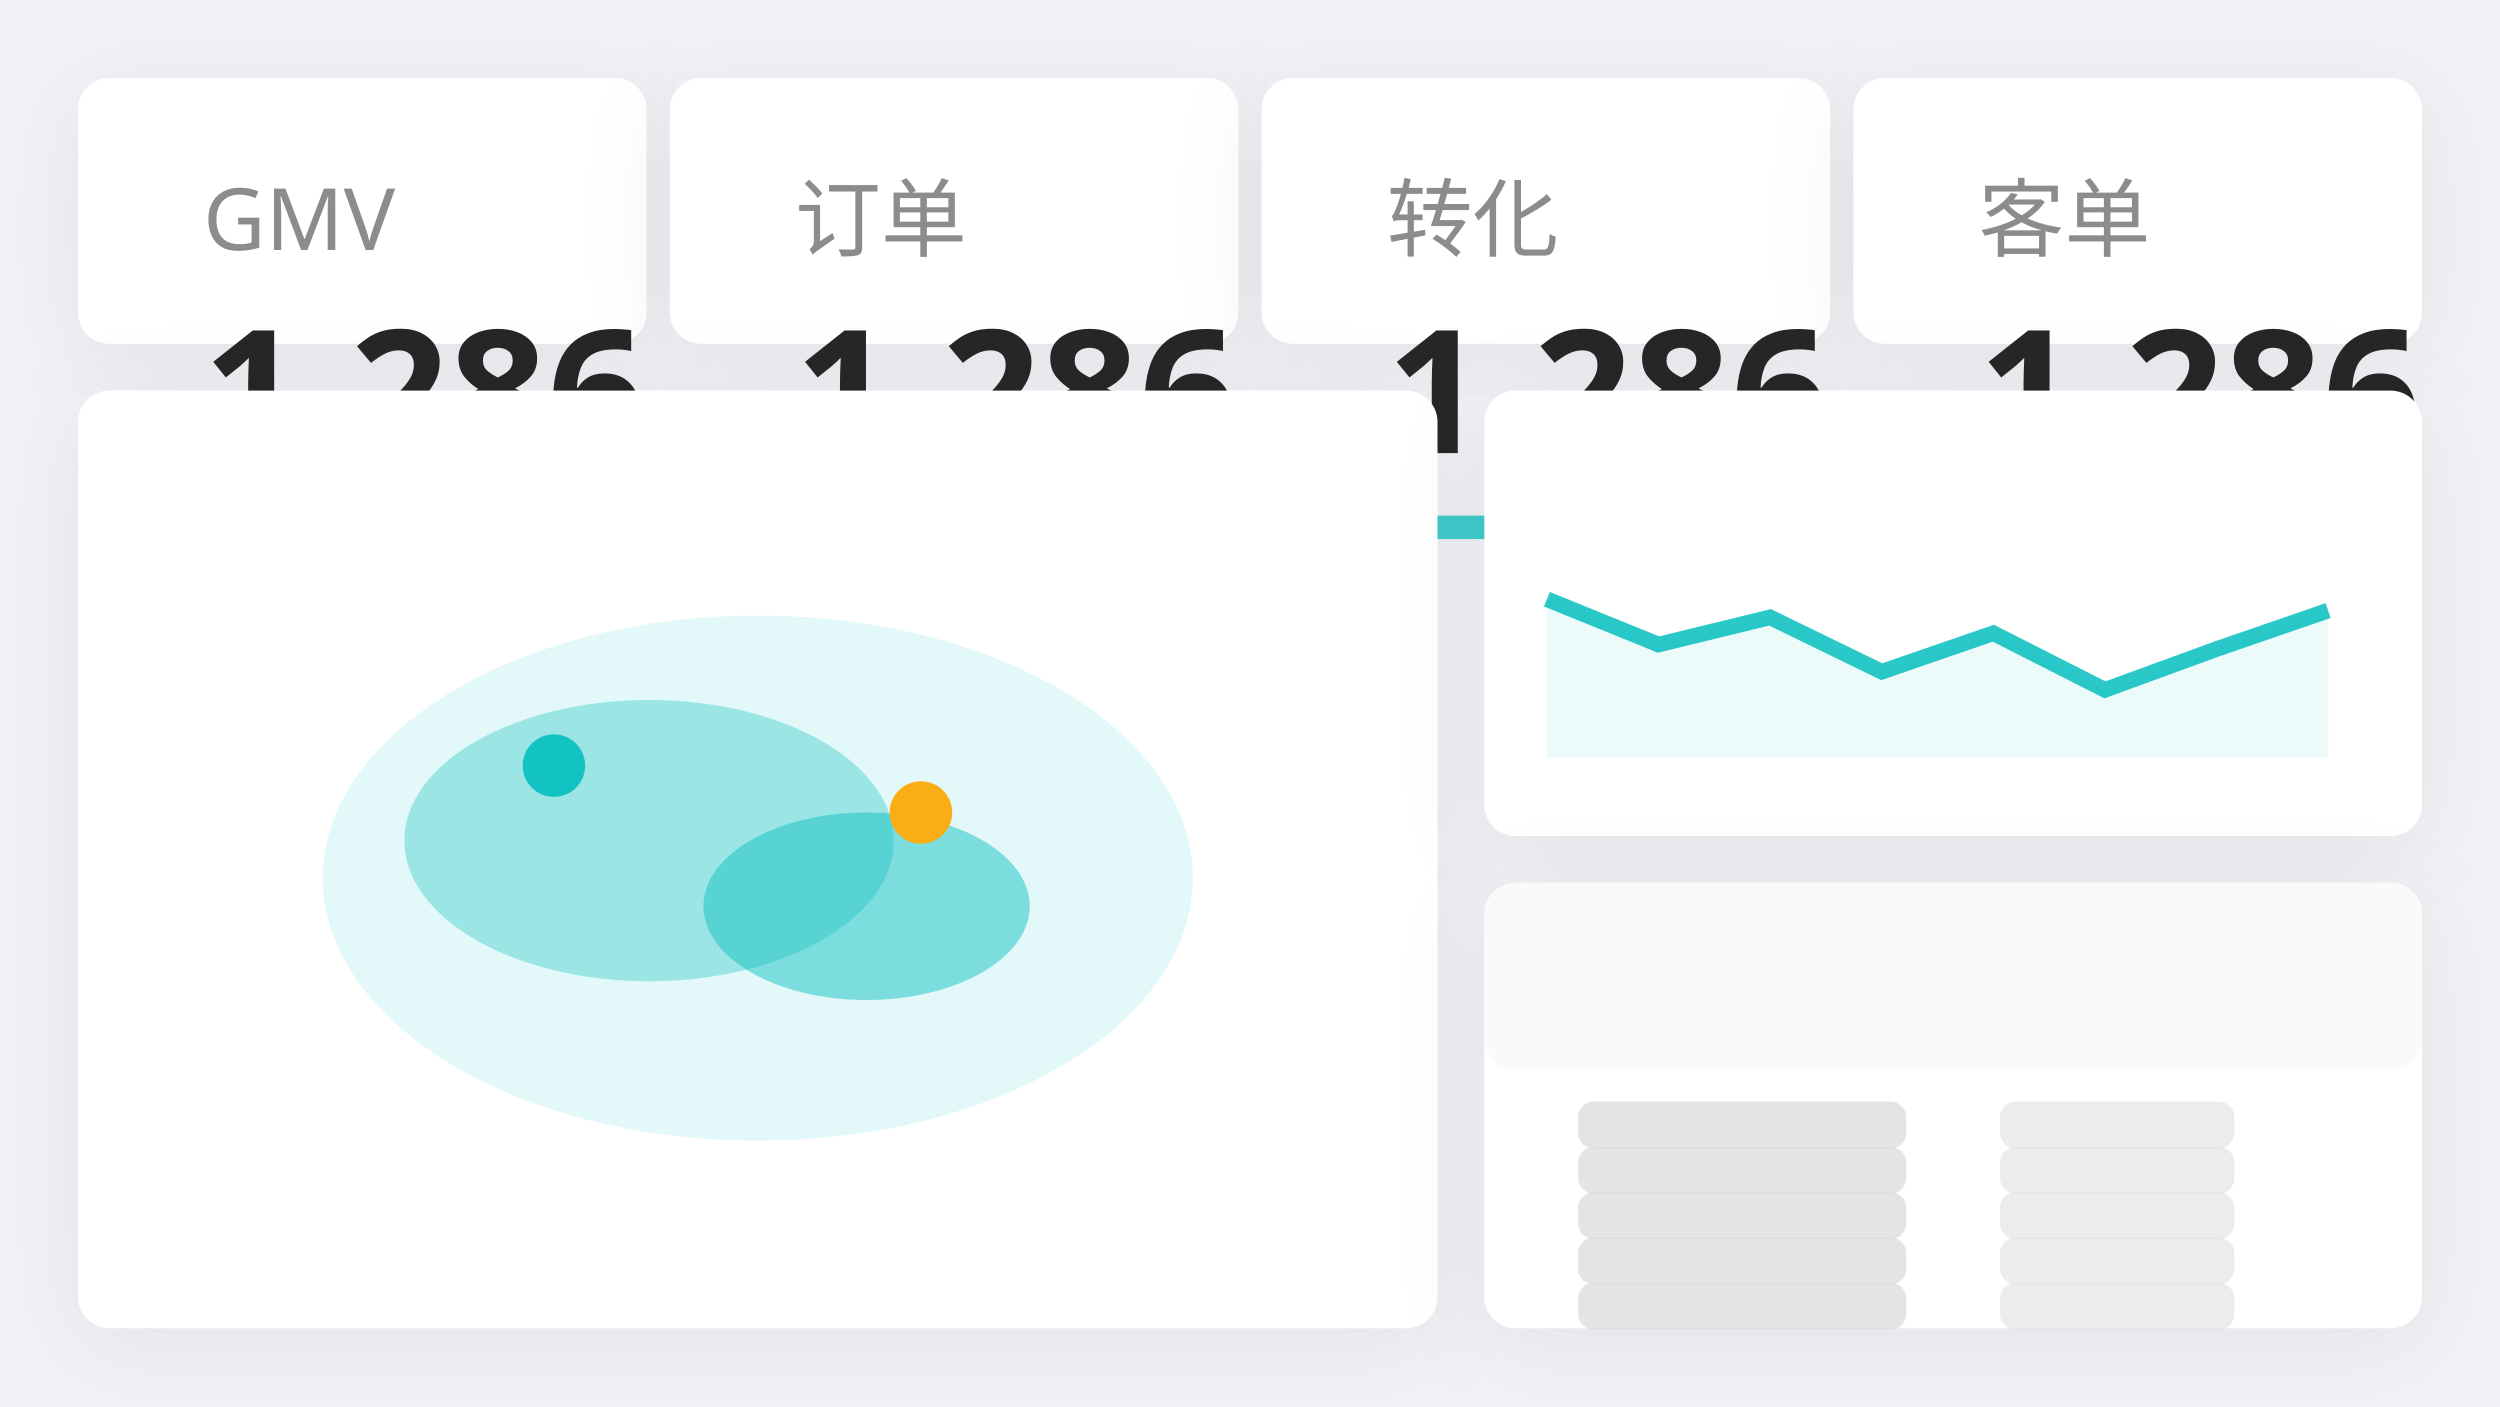
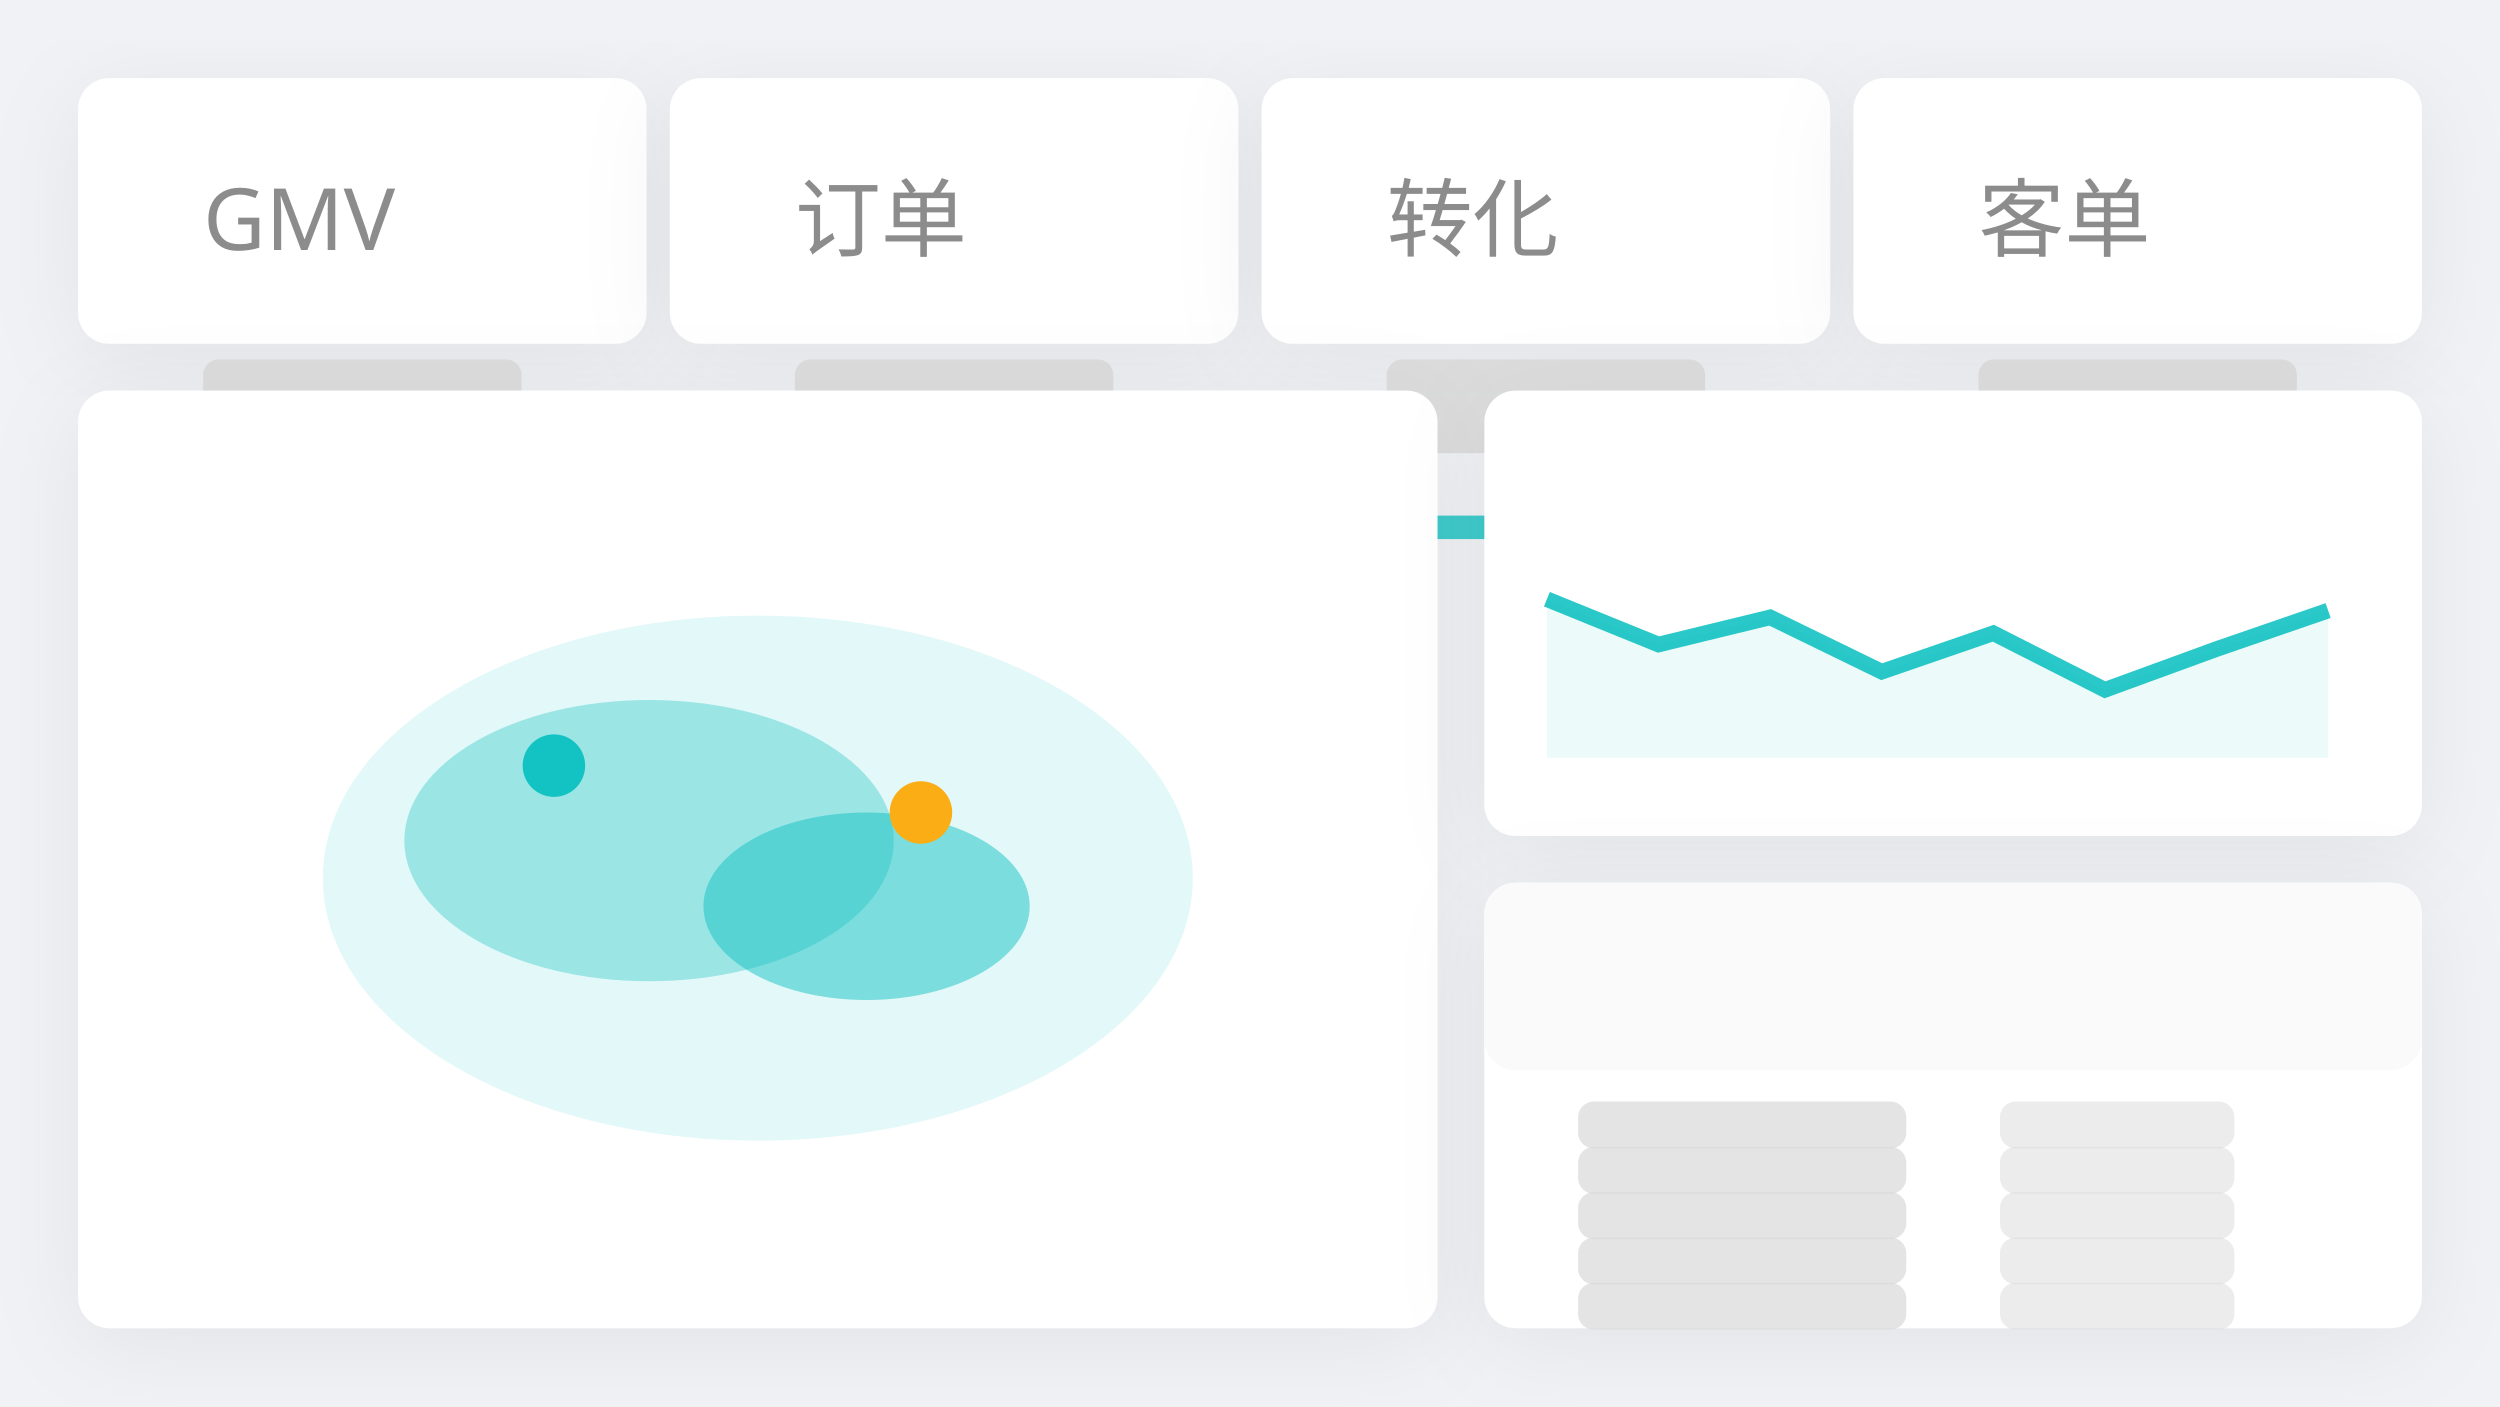
<svg xmlns="http://www.w3.org/2000/svg" width="320" height="180" viewBox="0 0 320 180" preserveAspectRatio="xMidYMid slice">
  <defs>
    <filter id="sh" x="-20%" y="-20%" width="140%" height="140%">
      <feDropShadow dx="0" dy="2" stdDeviation="6" flood-color="#000000" flood-opacity="0.06" />
    </filter>
  </defs>
  <rect width="320" height="180" fill="#f0f2f5" />
  <rect width="320" height="180" fill="url(#g)" opacity="0" />
  <defs>
    <radialGradient id="g" cx="50%" cy="0%" r="60%">
      <stop stop-color="#13c2c2" stop-opacity="0.08" />
      <stop offset="1" stop-opacity="0" />
    </radialGradient>
  </defs>
  <rect x="10" y="10" width="72.75" height="34" rx="4" fill="#ffffff" filter="url(#sh)" />
  <text x="26" y="32" font-family="system-ui,sans-serif" font-size="11" fill="#8c8c8c">GMV</text>
-   <text x="26" y="58" font-family="system-ui,sans-serif" font-size="22" font-weight="600" fill="#262626">1,286</text>
+   <rect x="26" y="46" width="40.75" height="12" rx="2" fill="#d9d9d9" opacity="0.85" />
  <rect x="26" y="66" width="36" height="3" rx="1.5" fill="#13c2c2" opacity="0.8" />
  <rect x="85.75" y="10" width="72.75" height="34" rx="4" fill="#ffffff" filter="url(#sh)" />
  <text x="101.75" y="32" font-family="system-ui,sans-serif" font-size="11" fill="#8c8c8c">订单</text>
-   <text x="101.75" y="58" font-family="system-ui,sans-serif" font-size="22" font-weight="600" fill="#262626">1,286</text>
+   <rect x="101.75" y="46" width="40.75" height="12" rx="2" fill="#d9d9d9" opacity="0.85" />
  <rect x="101.75" y="66" width="36" height="3" rx="1.5" fill="#13c2c2" opacity="0.8" />
  <rect x="161.5" y="10" width="72.75" height="34" rx="4" fill="#ffffff" filter="url(#sh)" />
  <text x="177.5" y="32" font-family="system-ui,sans-serif" font-size="11" fill="#8c8c8c">转化</text>
-   <text x="177.5" y="58" font-family="system-ui,sans-serif" font-size="22" font-weight="600" fill="#262626">1,286</text>
+   <rect x="177.5" y="46" width="40.75" height="12" rx="2" fill="#d9d9d9" opacity="0.85" />
  <rect x="177.5" y="66" width="36" height="3" rx="1.5" fill="#13c2c2" opacity="0.8" />
  <rect x="237.25" y="10" width="72.75" height="34" rx="4" fill="#ffffff" filter="url(#sh)" />
  <text x="253.25" y="32" font-family="system-ui,sans-serif" font-size="11" fill="#8c8c8c">客单</text>
-   <text x="253.25" y="58" font-family="system-ui,sans-serif" font-size="22" font-weight="600" fill="#262626">1,286</text>
+   <rect x="253.25" y="46" width="40.75" height="12" rx="2" fill="#d9d9d9" opacity="0.85" />
  <rect x="253.25" y="66" width="36" height="3" rx="1.5" fill="#13c2c2" opacity="0.8" />
  <rect x="10" y="50" width="174" height="120" rx="4" fill="#ffffff" filter="url(#sh)" />
  <ellipse cx="97" cy="112.4" rx="55.68" ry="33.6" fill="#13c2c2" opacity="0.12" />
  <ellipse cx="83.08" cy="107.6" rx="31.32" ry="18" fill="#13c2c2" opacity="0.35" />
  <ellipse cx="110.92" cy="116" rx="20.88" ry="12" fill="#13c2c2" opacity="0.5" />
  <circle cx="70.9" cy="98" r="4" fill="#13c2c2" />
  <circle cx="117.88" cy="104" r="4" fill="#faad14" />
  <rect x="190" y="50" width="120" height="57" rx="4" fill="#ffffff" filter="url(#sh)" />
  <path d="M198 76.7 L212.286 82.5 L226.571 79.02 L240.857 85.98 L255.143 81.05 L269.429 88.3 L283.714 83.08 L298 78.15" fill="none" stroke="#13c2c2" stroke-width="2" opacity="0.9" />
  <path d="M198 76.7 L212.286 82.5 L226.571 79.02 L240.857 85.98 L255.143 81.05 L269.429 88.3 L283.714 83.08 L298 78.15 L298 97 L198 97 Z" fill="#13c2c2" opacity="0.08" />
  <rect x="190" y="113" width="120" height="57" rx="4" fill="#ffffff" filter="url(#sh)" />
  <rect x="190" y="113" width="120" height="24" fill="#fafafa" rx="4" />
  <rect x="202" y="141" width="42" height="6" rx="2" fill="#d9d9d9" opacity="0.7" />
  <rect x="256" y="141" width="30" height="6" rx="2" fill="#d9d9d9" opacity="0.5" />
  <rect x="202" y="146.8" width="42" height="6" rx="2" fill="#d9d9d9" opacity="0.7" />
  <rect x="256" y="146.8" width="30" height="6" rx="2" fill="#d9d9d9" opacity="0.5" />
  <rect x="202" y="152.6" width="42" height="6" rx="2" fill="#d9d9d9" opacity="0.7" />
  <rect x="256" y="152.6" width="30" height="6" rx="2" fill="#d9d9d9" opacity="0.5" />
  <rect x="202" y="158.4" width="42" height="6" rx="2" fill="#d9d9d9" opacity="0.7" />
  <rect x="256" y="158.4" width="30" height="6" rx="2" fill="#d9d9d9" opacity="0.5" />
  <rect x="202" y="164.2" width="42" height="6" rx="2" fill="#d9d9d9" opacity="0.7" />
  <rect x="256" y="164.2" width="30" height="6" rx="2" fill="#d9d9d9" opacity="0.5" />
</svg>
